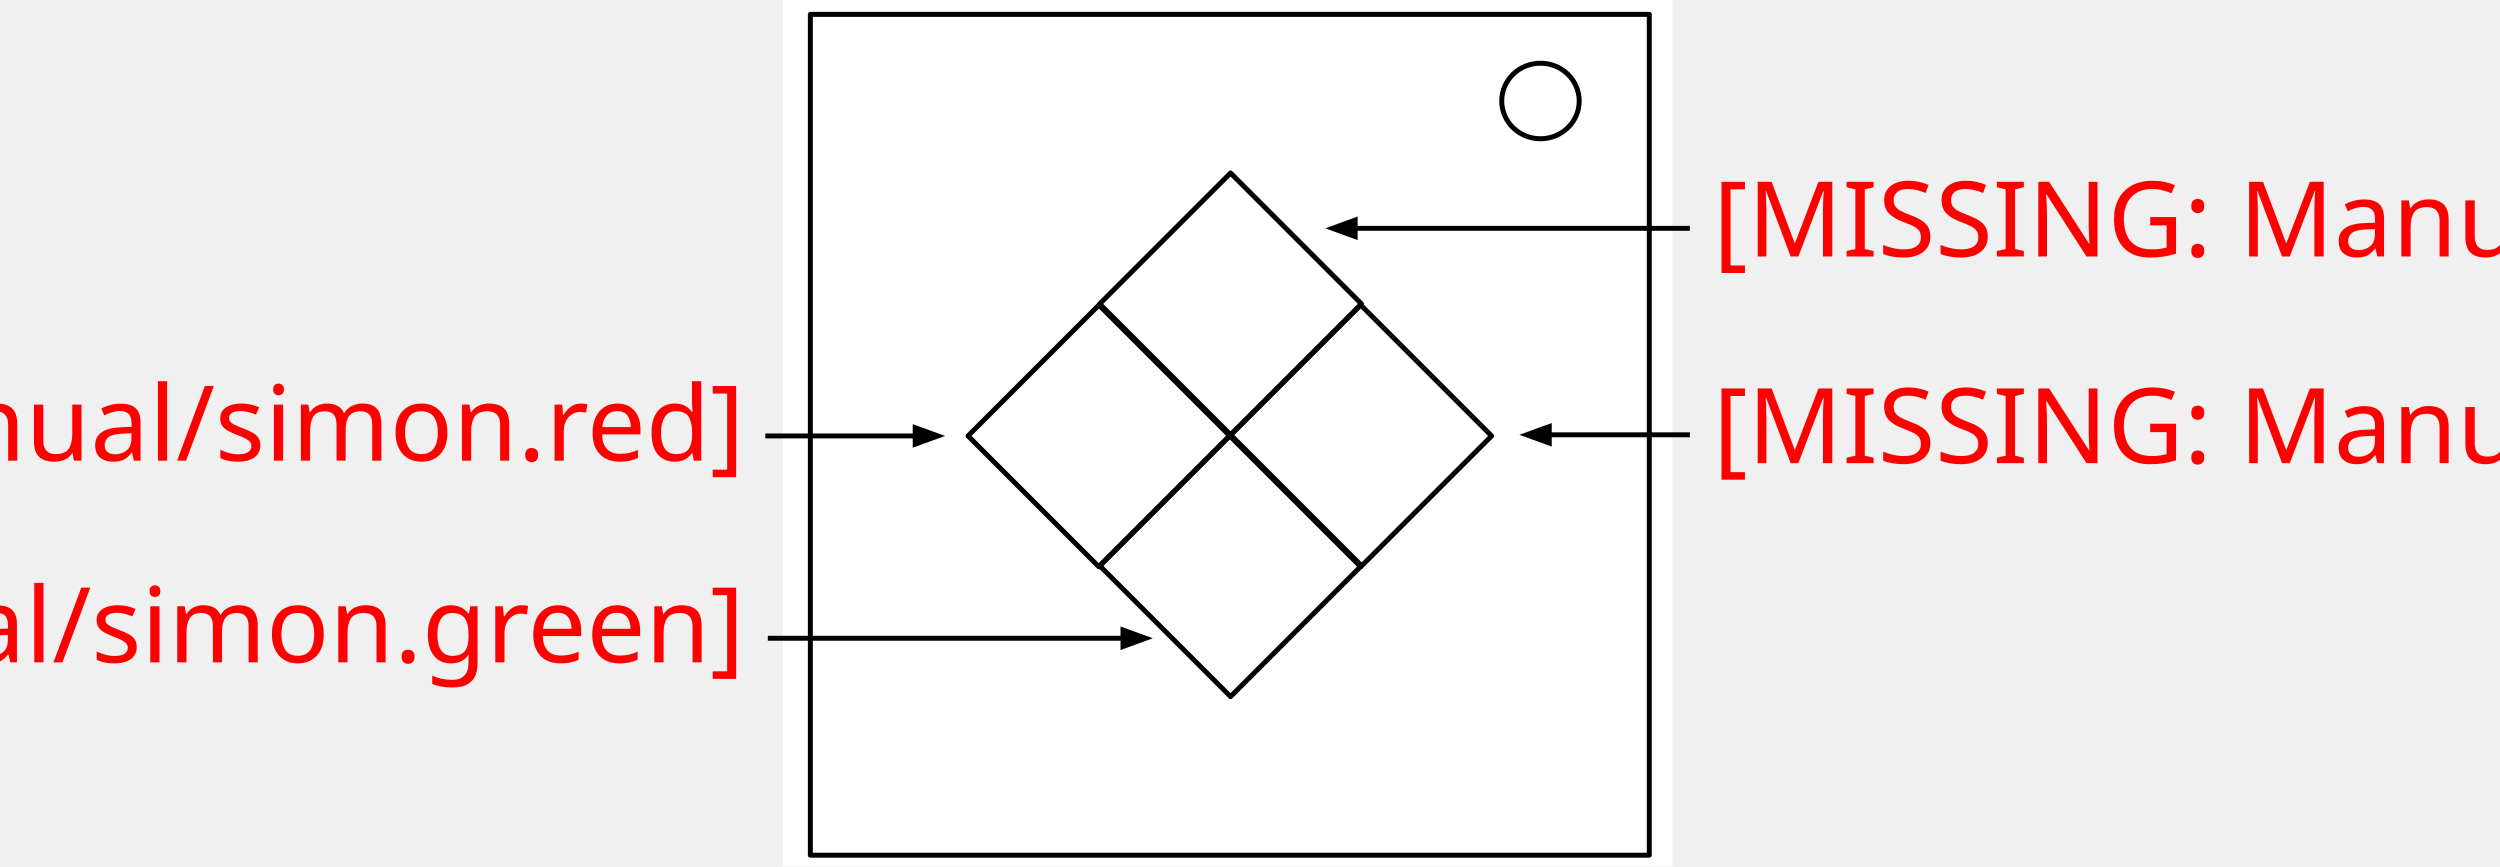
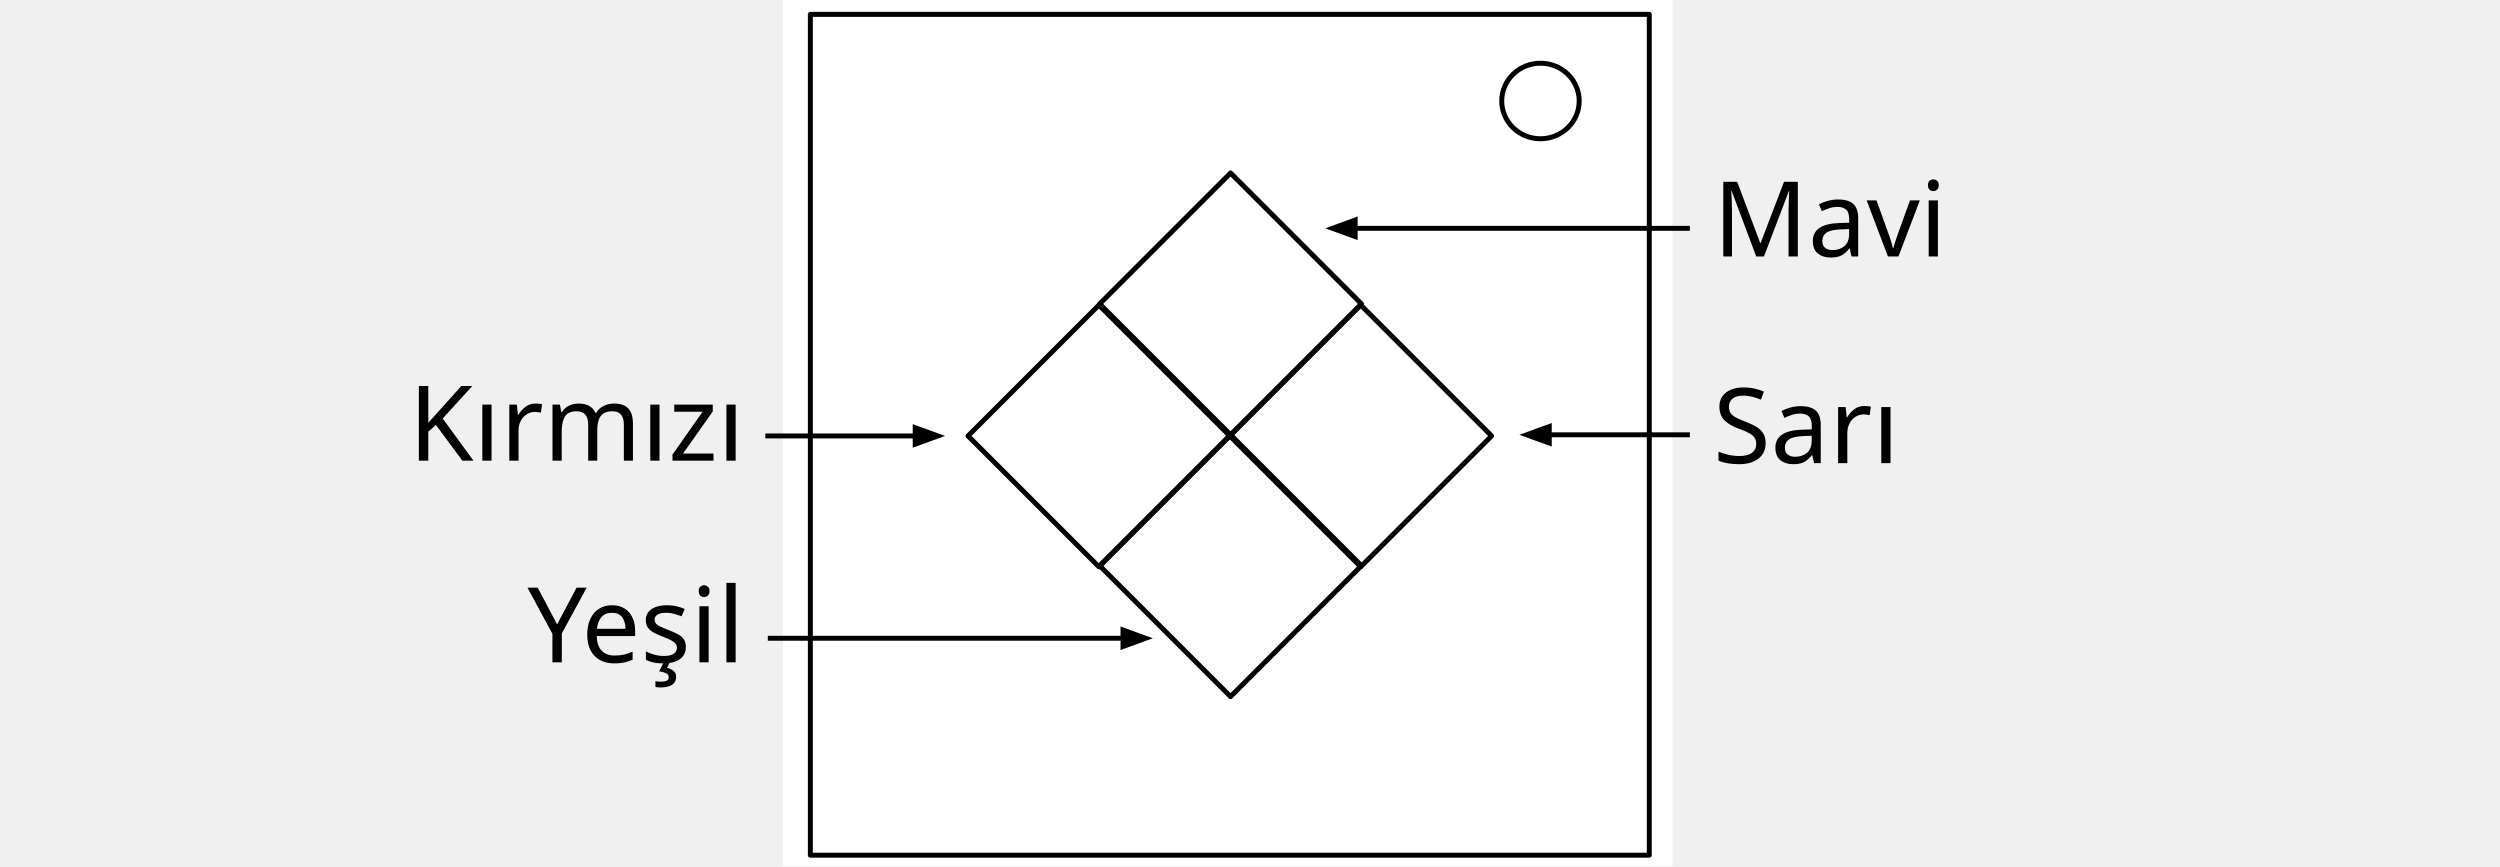
<svg xmlns="http://www.w3.org/2000/svg" version="1.1" viewBox="0.0 0.0 1004.0 348.0" fill="none" stroke="none" stroke-linecap="square" stroke-miterlimit="10">
  <clipPath id="p.0">
    <path d="m0 0l604.0 0l0 348.0l-604.0 0l0 -348.0z" clip-rule="nonzero" />
  </clipPath>
  <g transform="translate(200, 0)" clip-path="url(#p.0)">
    <path fill="#000000" fill-opacity="0.0" d="m0 0l604.0 0l0 348.0l-604.0 0z" fill-rule="nonzero" />
    <path fill="#ffffff" d="m114.36 0l357.291 0l0 347.969l-357.291 0z" fill-rule="nonzero" />
    <path fill="#000000" fill-opacity="0.0" d="m125.438 5.776l336.913 0l0 337.669l-336.913 0z" fill-rule="nonzero" />
    <path stroke="#000000" stroke-width="2.0" stroke-linejoin="round" stroke-linecap="butt" d="m125.438 5.776l336.913 0l0 337.669l-336.913 0z" fill-rule="nonzero" />
    <path fill="#ffffff" d="m403.094 40.554l0 0c0 -8.376 6.966 -15.165 15.559 -15.165l0 0c4.127 0 8.084 1.598 11.002 4.442c2.918 2.844 4.557 6.701 4.557 10.724l0 0c0 8.376 -6.966 15.165 -15.559 15.165l0 0c-8.593 0 -15.559 -6.79 -15.559 -15.165z" fill-rule="nonzero" />
    <path stroke="#000000" stroke-width="2.0" stroke-linejoin="round" stroke-linecap="butt" d="m403.094 40.554l0 0c0 -8.376 6.966 -15.165 15.559 -15.165l0 0c4.127 0 8.084 1.598 11.002 4.442c2.918 2.844 4.557 6.701 4.557 10.724l0 0c0 8.376 -6.966 15.165 -15.559 15.165l0 0c-8.593 0 -15.559 -6.79 -15.559 -15.165z" fill-rule="nonzero" />
    <path fill="#000000" fill-opacity="0.0" d="m241.622 122.045l52.567 -52.567l52.567 52.567l-52.567 52.567z" fill-rule="nonzero" />
    <path stroke="#000000" stroke-width="2.0" stroke-linejoin="round" stroke-linecap="butt" d="m241.622 122.045l52.567 -52.567l52.567 52.567l-52.567 52.567z" fill-rule="nonzero" />
    <path fill="#000000" fill-opacity="0.0" d="m188.761 175.066l52.567 -52.567l52.567 52.567l-52.567 52.567z" fill-rule="nonzero" />
    <path stroke="#000000" stroke-width="2.0" stroke-linejoin="round" stroke-linecap="butt" d="m188.761 175.066l52.567 -52.567l52.567 52.567l-52.567 52.567z" fill-rule="nonzero" />
    <path fill="#000000" fill-opacity="0.0" d="m241.622 227.178l52.567 -52.567l52.567 52.567l-52.567 52.567z" fill-rule="nonzero" />
    <path stroke="#000000" stroke-width="2.0" stroke-linejoin="round" stroke-linecap="butt" d="m241.622 227.178l52.567 -52.567l52.567 52.567l-52.567 52.567z" fill-rule="nonzero" />
    <path fill="#000000" fill-opacity="0.0" d="m293.895 175.066l52.567 -52.567l52.567 52.567l-52.567 52.567z" fill-rule="nonzero" />
    <path stroke="#000000" stroke-width="2.0" stroke-linejoin="round" stroke-linecap="butt" d="m293.895 175.066l52.567 -52.567l52.567 52.567l-52.567 52.567z" fill-rule="nonzero" />
    <path fill="#000000" fill-opacity="0.0" d="m478.651 60.892l95.874 0l0 61.606l-95.874 0z" fill-rule="nonzero" />
    <path fill="#000000" fill-opacity="0.0" d="m478.651 143.808l140.346 0l0 61.606l-140.346 0z" fill-rule="nonzero" />
    <path fill="#000000" fill-opacity="0.0" d="m2.226 142.373l105.134 0l0 65.386l-105.134 0z" fill-rule="nonzero" />
    <path fill="#000000" fill-opacity="0.0" d="m-5.0 223.633l113.354 0l0 65.386l-113.354 0z" fill-rule="nonzero" />
    <path fill="#000000" fill-opacity="0.0" d="m108.354 256.325l154.646 0" fill-rule="nonzero" />
    <path stroke="#000000" stroke-width="2.0" stroke-linejoin="round" stroke-linecap="butt" d="m108.354 256.325l142.646 0" fill-rule="evenodd" />
    <path fill="#000000" stroke="#000000" stroke-width="2.0" stroke-linecap="butt" d="m251.0 259.629l9.076 -3.303l-9.076 -3.303z" fill-rule="evenodd" />
    <path fill="#000000" fill-opacity="0.0" d="m478.651 91.696l-146.425 0" fill-rule="nonzero" />
    <path stroke="#000000" stroke-width="2.0" stroke-linejoin="round" stroke-linecap="butt" d="m478.651 91.696l-134.425 0" fill-rule="evenodd" />
    <path fill="#000000" stroke="#000000" stroke-width="2.0" stroke-linecap="butt" d="m344.226 88.392l-9.076 3.303l9.076 3.303z" fill-rule="evenodd" />
    <path fill="#000000" fill-opacity="0.0" d="m478.651 174.612l-68.472 0" fill-rule="nonzero" />
    <path stroke="#000000" stroke-width="2.0" stroke-linejoin="round" stroke-linecap="butt" d="m478.651 174.612l-56.472 0" fill-rule="evenodd" />
    <path fill="#000000" stroke="#000000" stroke-width="2.0" stroke-linecap="butt" d="m422.178 171.308l-9.076 3.303l9.076 3.303z" fill-rule="evenodd" />
    <path fill="#000000" fill-opacity="0.0" d="m107.36 175.066l72.189 0" fill-rule="nonzero" />
    <path stroke="#000000" stroke-width="2.0" stroke-linejoin="round" stroke-linecap="butt" d="m107.36 175.066l60.189 0" fill-rule="evenodd" />
    <path fill="#000000" stroke="#000000" stroke-width="2.0" stroke-linecap="butt" d="m167.549 178.369l9.076 -3.303l-9.076 -3.303z" fill-rule="evenodd" />
  </g>
-   <text fill="#000000" font-family="sans-serif" text-anchor="start" x="688" y="103" font-size="42px">
-     <tspan fill="#ff0000">[MISSING: Manual/simon.blue]</tspan>
+   <text fill="#000000" font-family="Special Elite" text-anchor="start" x="688" y="103" font-size="42px">
+     <tspan>Mavi</tspan>
  </text>
-   <text fill="#000000" font-family="sans-serif" text-anchor="start" x="688" y="186" font-size="42px">
-     <tspan fill="#ff0000">[MISSING: Manual/simon.yellow]</tspan>
+   <text fill="#000000" font-family="Special Elite" text-anchor="start" x="688" y="186" font-size="42px">
+     <tspan>Sarı</tspan>
  </text>
-   <text fill="#000000" font-family="sans-serif" text-anchor="end" x="299" y="185" font-size="42px">
-     <tspan fill="#ff0000">[MISSING: Manual/simon.red]</tspan>
+   <text fill="#000000" font-family="Special Elite" text-anchor="end" x="299" y="185" font-size="42px">
+     <tspan>Kırmızı</tspan>
  </text>
-   <text fill="#000000" font-family="sans-serif" text-anchor="end" x="299" y="266" font-size="42px">
-     <tspan fill="#ff0000">[MISSING: Manual/simon.green]</tspan>
+   <text fill="#000000" font-family="Special Elite" text-anchor="end" x="299" y="266" font-size="42px">
+     <tspan>Yeşil</tspan>
  </text>
</svg>
